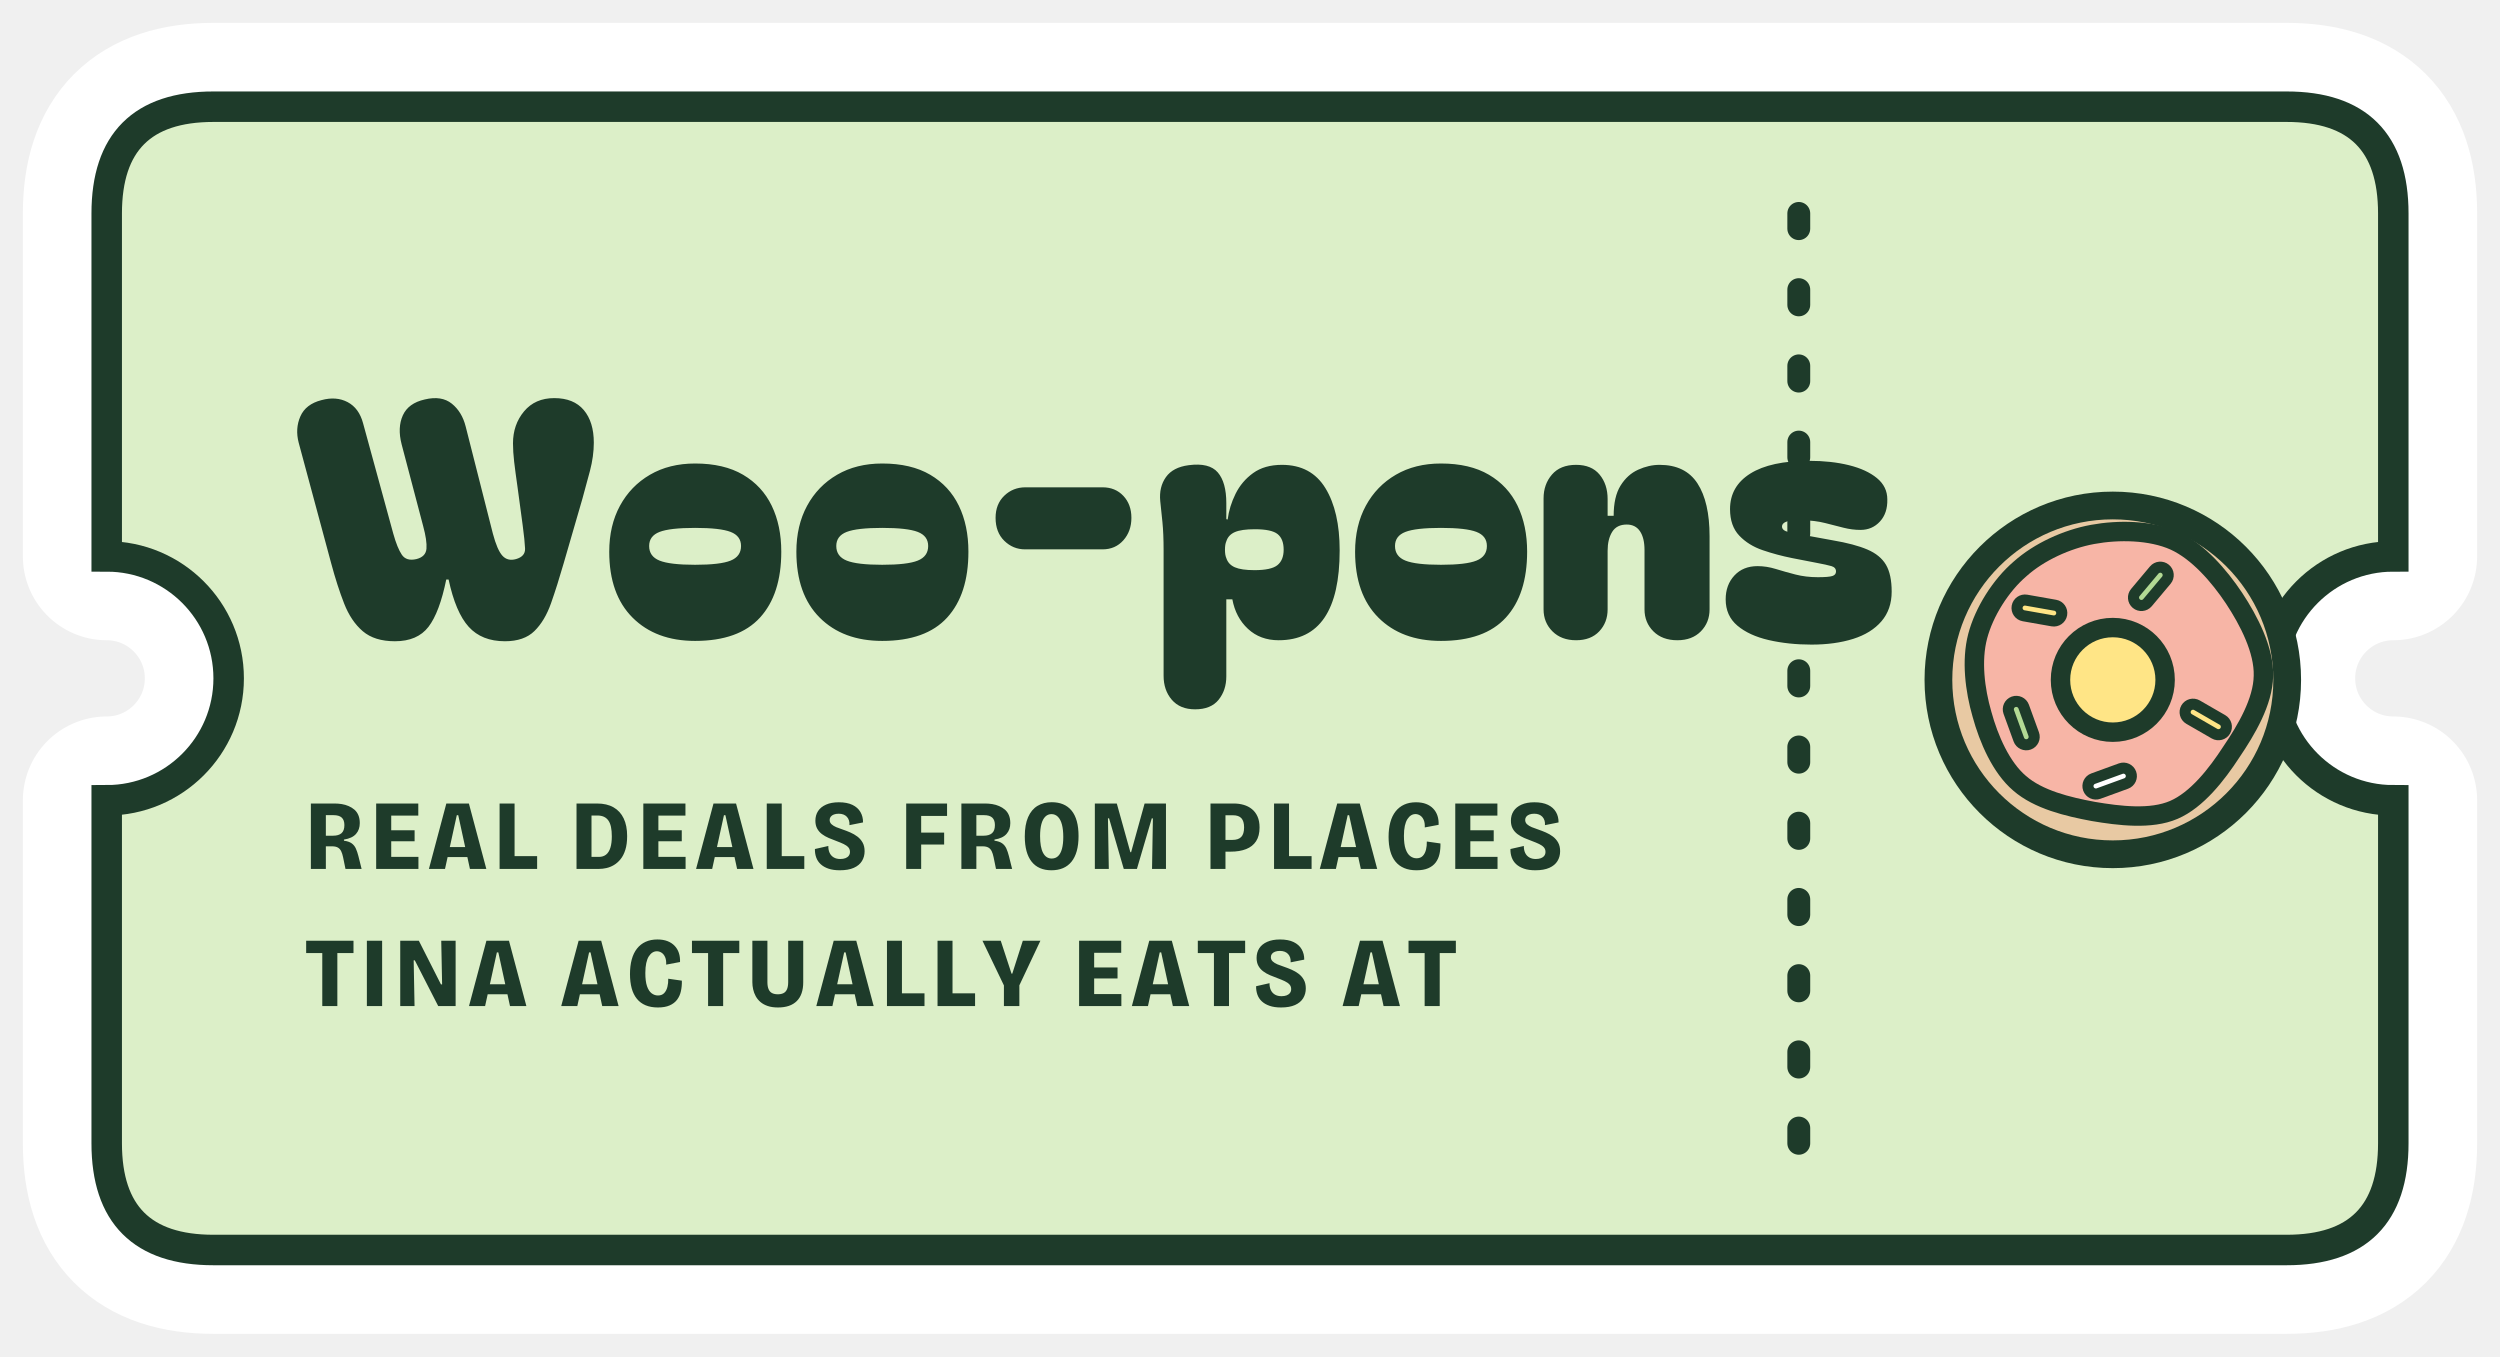
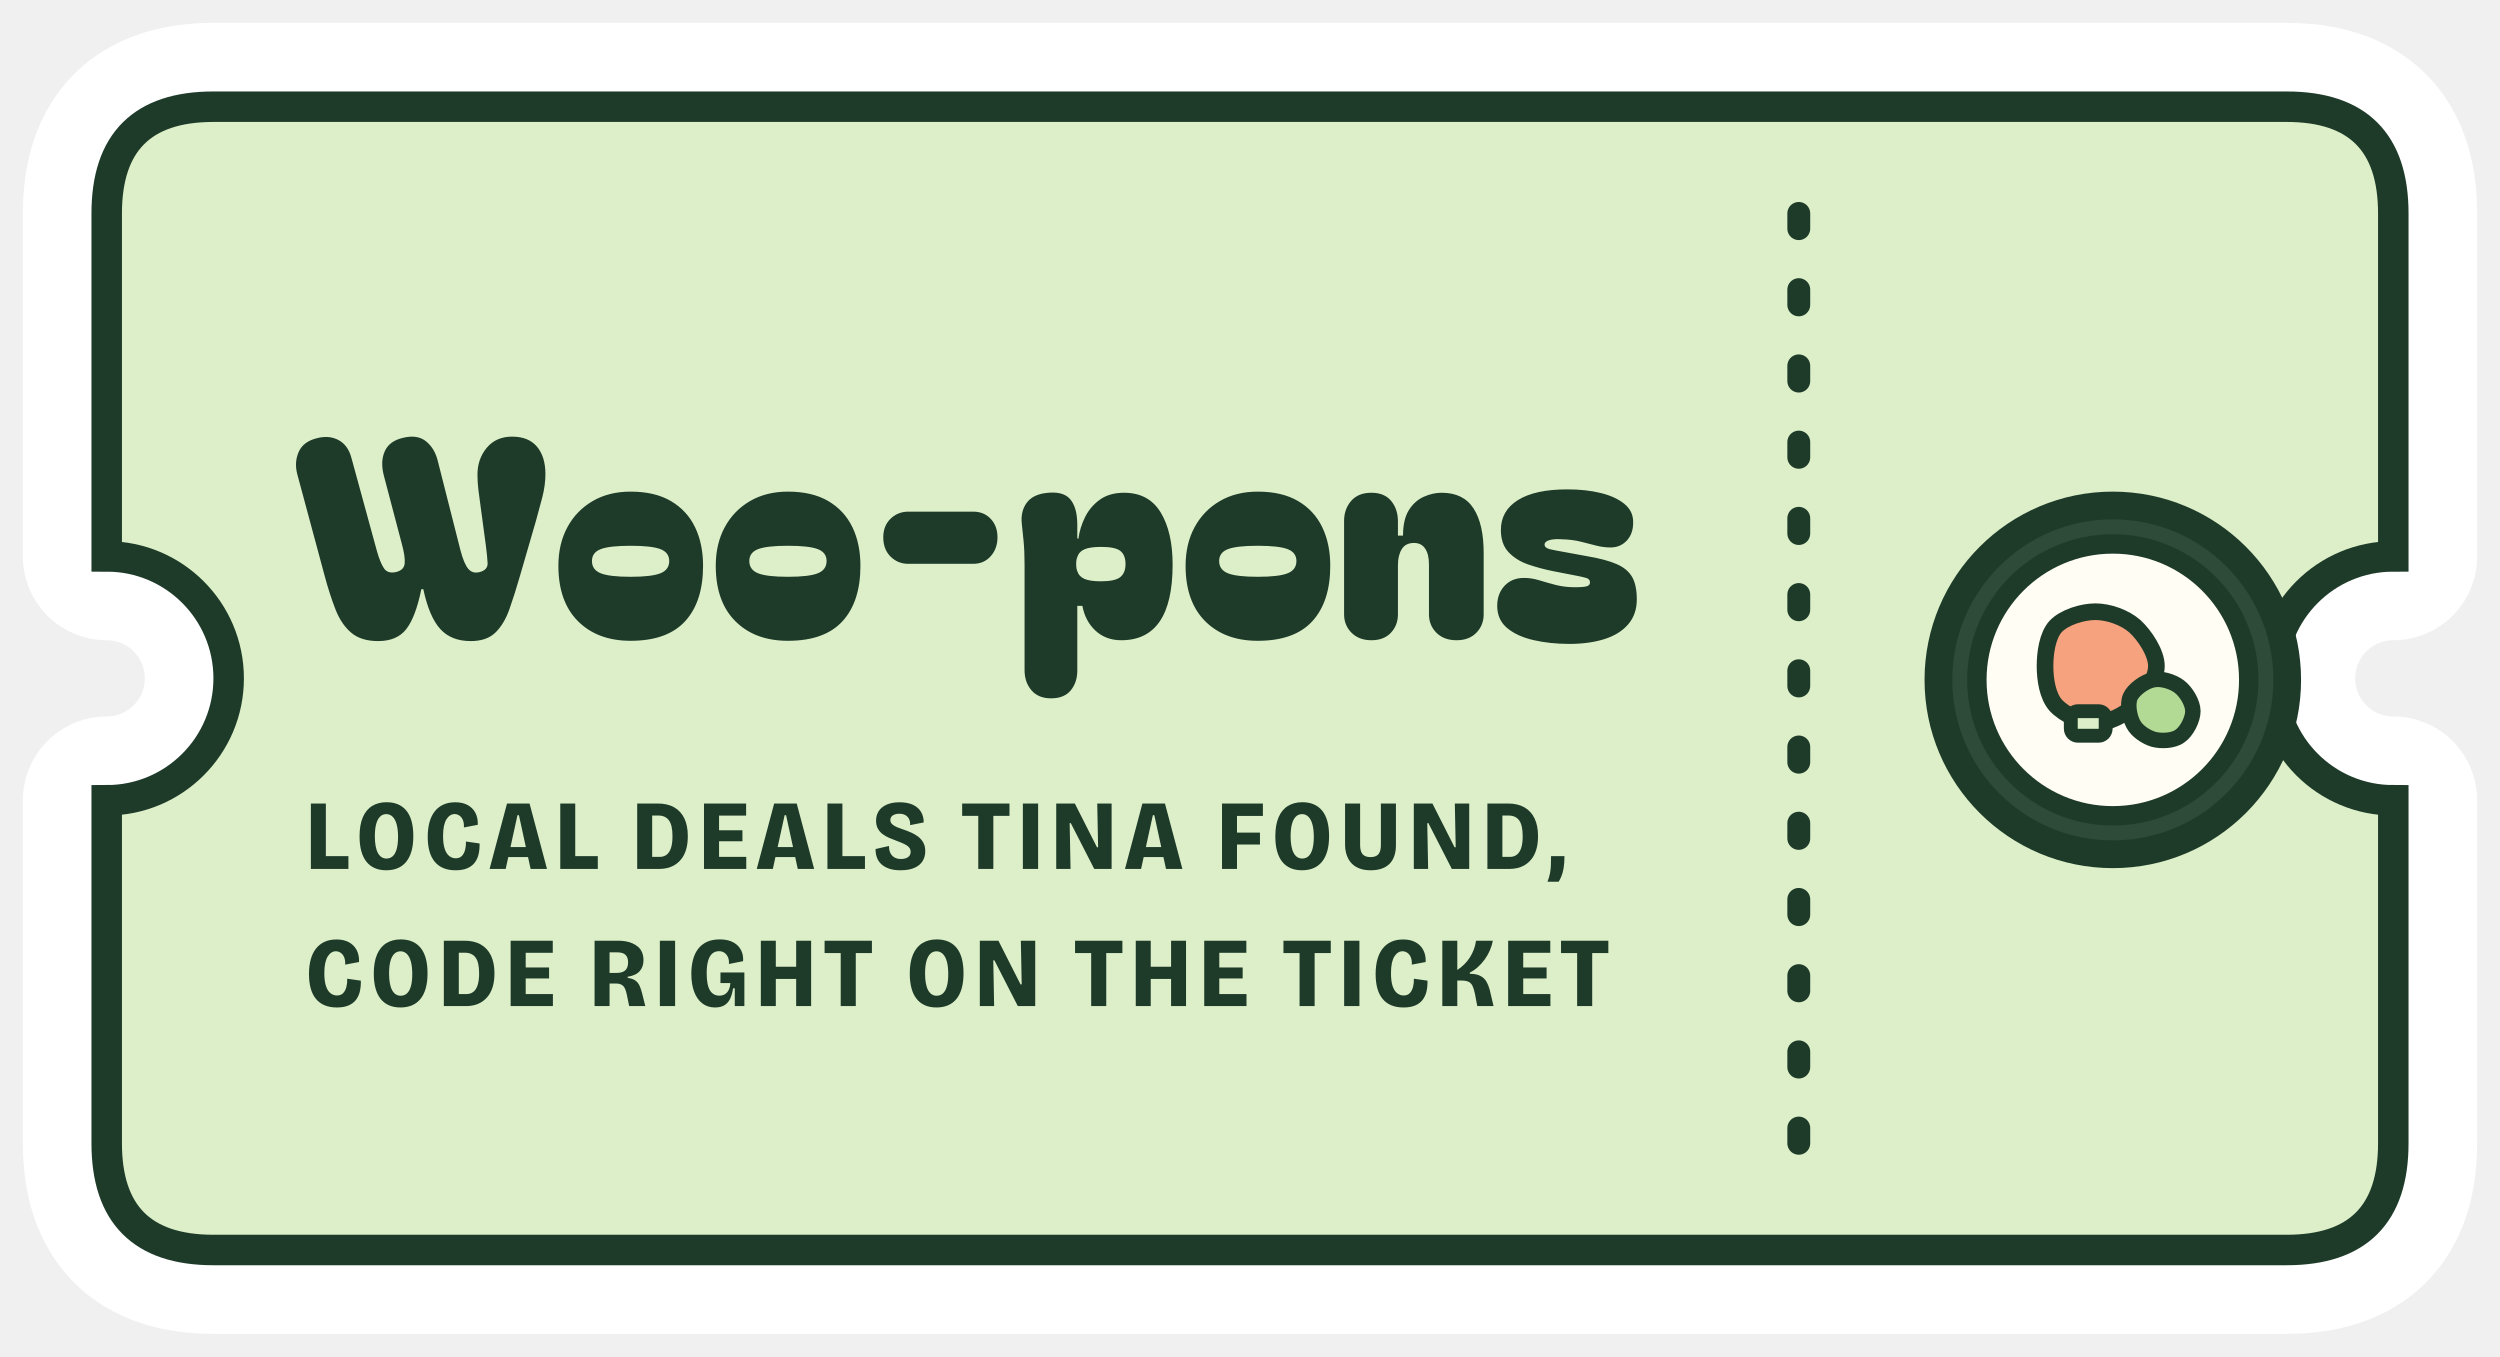
- <svg xmlns="http://www.w3.org/2000/svg" viewBox="-14.0 -14.0 328.0 178.0" role="img" aria-label="Woo-pons — real deals from places Tina actually eats at">
+ <svg xmlns="http://www.w3.org/2000/svg" viewBox="-14.0 -14.0 328.0 178.0" role="img" aria-label="Woo-pons: local deals Tina found, with the code on the ticket">
  <path d="M14 0 H286 Q300 0 300 14 V59.0 A16 16 0 0 0 300 91.0 V136 Q300 150 286 150 H14 Q0 150 0 136 V91.0 A16 16 0 0 0 0 59.0 V14 Q0 0 14 0Z" fill="#FFFFFF" stroke="#FFFFFF" stroke-width="22" stroke-linejoin="round" />
  <path d="M14 0 H286 Q300 0 300 14 V59.0 A16 16 0 0 0 300 91.0 V136 Q300 150 286 150 H14 Q0 150 0 136 V91.0 A16 16 0 0 0 0 59.0 V14 Q0 0 14 0Z" fill="#DCEFC8" stroke="#1E3B2A" stroke-width="4" />
  <path d="M222 14 V136" stroke="#1E3B2A" stroke-width="3" stroke-dasharray="2 8" stroke-linecap="round" />
-   <path fill="#1E3B2A" d="M37.816 70.132Q35.132 70.132 33.592 68.812Q32.052 67.492 31.15 65.182Q30.248 62.872 29.456 59.924L25.188 44.084Q24.704 42.236 25.408 40.63Q26.112 39.024 28.18 38.496Q30.116 37.968 31.612 38.76Q33.108 39.552 33.636 41.532L37.596 56.008Q38.124 57.9 38.718 58.78Q39.312 59.66 40.632 59.352Q41.864 59.044 41.952 57.988Q42.04 56.932 41.512 54.996L38.696 44.304Q38.124 42.104 38.85 40.498Q39.576 38.892 41.732 38.408Q43.932 37.88 45.274 38.958Q46.616 40.036 47.1 41.972L50.664 56.008Q51.236 58.164 51.918 58.912Q52.6 59.66 53.7 59.352Q54.932 59.0 54.888 57.966Q54.844 56.932 54.58 54.952Q54.184 51.872 53.898 49.892Q53.612 47.912 53.458 46.592Q53.304 45.272 53.304 44.172Q53.304 41.708 54.756 39.97Q56.208 38.232 58.716 38.232Q61.268 38.232 62.588 39.794Q63.908 41.356 63.908 44.084Q63.908 45.844 63.402 47.78Q62.896 49.716 62.412 51.432L59.948 59.924Q59.112 62.828 58.298 65.138Q57.484 67.448 56.12 68.79Q54.756 70.132 52.248 70.132Q49.212 70.132 47.496 68.24Q45.78 66.348 44.856 62.036H44.548Q43.668 66.348 42.216 68.24Q40.764 70.132 37.816 70.132ZM77.196 70.088Q72.048 70.088 68.99 67.03Q65.932 63.972 65.932 58.384Q65.932 54.952 67.34 52.356Q68.748 49.76 71.278 48.286Q73.808 46.812 77.196 46.812Q80.98 46.812 83.488 48.286Q85.996 49.76 87.25 52.356Q88.504 54.952 88.504 58.384Q88.504 63.972 85.71 67.03Q82.916 70.088 77.196 70.088ZM71.168 57.636Q71.168 59.0 72.532 59.55Q73.896 60.1 77.196 60.1Q80.496 60.1 81.86 59.55Q83.224 59.0 83.224 57.636Q83.224 56.316 81.86 55.788Q80.496 55.26 77.196 55.26Q73.896 55.26 72.532 55.788Q71.168 56.316 71.168 57.636ZM101.748 70.088Q96.6 70.088 93.542 67.03Q90.484 63.972 90.484 58.384Q90.484 54.952 91.892 52.356Q93.3 49.76 95.83 48.286Q98.36 46.812 101.748 46.812Q105.532 46.812 108.04 48.286Q110.548 49.76 111.802 52.356Q113.056 54.952 113.056 58.384Q113.056 63.972 110.262 67.03Q107.468 70.088 101.748 70.088ZM95.72 57.636Q95.72 59.0 97.084 59.55Q98.448 60.1 101.748 60.1Q105.048 60.1 106.412 59.55Q107.776 59.0 107.776 57.636Q107.776 56.316 106.412 55.788Q105.048 55.26 101.748 55.26Q98.448 55.26 97.084 55.788Q95.72 56.316 95.72 57.636ZM120.492 58.076Q118.908 58.076 117.764 56.954Q116.62 55.832 116.62 53.94Q116.62 52.136 117.764 51.036Q118.908 49.936 120.536 49.936H130.656Q132.328 49.936 133.384 51.058Q134.44 52.18 134.44 53.94Q134.44 55.7 133.384 56.888Q132.328 58.076 130.656 58.076ZM153.756 70.0Q151.336 70.0 149.73 68.504Q148.124 67.008 147.684 64.632H146.892V74.752Q146.892 76.556 145.88 77.81Q144.868 79.064 142.8 79.064Q140.82 79.064 139.742 77.81Q138.664 76.556 138.664 74.664V58.208Q138.664 56.008 138.51 54.49Q138.356 52.972 138.224 51.74Q138.048 49.892 138.972 48.594Q139.896 47.296 141.964 47.032Q144.648 46.68 145.77 47.978Q146.892 49.276 146.892 52.004V54.116L147.068 54.16Q147.288 52.444 148.102 50.794Q148.916 49.144 150.412 48.066Q151.908 46.988 154.196 46.988Q158.024 46.988 159.894 50.046Q161.764 53.104 161.764 58.208Q161.764 70.0 153.756 70.0ZM146.716 58.12Q146.716 58.824 146.892 59.22Q147.156 60.056 148.014 60.43Q148.872 60.804 150.588 60.804Q152.788 60.804 153.602 60.144Q154.416 59.484 154.416 58.12Q154.416 56.712 153.624 56.074Q152.832 55.436 150.632 55.436Q148.872 55.436 148.014 55.81Q147.156 56.184 146.892 57.02Q146.716 57.416 146.716 58.12ZM175.052 70.088Q169.904 70.088 166.846 67.03Q163.788 63.972 163.788 58.384Q163.788 54.952 165.196 52.356Q166.604 49.76 169.134 48.286Q171.664 46.812 175.052 46.812Q178.836 46.812 181.344 48.286Q183.852 49.76 185.106 52.356Q186.36 54.952 186.36 58.384Q186.36 63.972 183.566 67.03Q180.772 70.088 175.052 70.088ZM169.024 57.636Q169.024 59.0 170.388 59.55Q171.752 60.1 175.052 60.1Q178.352 60.1 179.716 59.55Q181.08 59.0 181.08 57.636Q181.08 56.316 179.716 55.788Q178.352 55.26 175.052 55.26Q171.752 55.26 170.388 55.788Q169.024 56.316 169.024 57.636ZM192.784 70.0Q190.848 70.0 189.682 68.834Q188.516 67.668 188.516 65.952V51.388Q188.516 49.54 189.616 48.264Q190.716 46.988 192.784 46.988Q194.808 46.988 195.864 48.264Q196.92 49.54 196.92 51.476V53.676H197.712Q197.712 51.168 198.614 49.716Q199.516 48.264 200.924 47.626Q202.332 46.988 203.74 46.988Q207.128 46.988 208.712 49.43Q210.296 51.872 210.296 56.36V65.952Q210.296 67.668 209.152 68.834Q208.008 70.0 206.072 70.0Q204.092 70.0 202.926 68.834Q201.76 67.668 201.76 65.952V58.164Q201.76 56.58 201.166 55.7Q200.572 54.82 199.428 54.82Q198.108 54.82 197.514 55.788Q196.92 56.756 196.92 58.252V65.952Q196.92 67.668 195.82 68.834Q194.72 70.0 192.784 70.0ZM223.672 70.572Q220.636 70.572 218.062 69.978Q215.488 69.384 213.948 68.086Q212.408 66.788 212.408 64.632Q212.408 62.74 213.552 61.508Q214.696 60.276 216.588 60.276Q217.776 60.276 218.986 60.65Q220.196 61.024 221.56 61.376Q222.924 61.728 224.508 61.728Q225.916 61.728 226.4 61.574Q226.884 61.42 226.884 60.98Q226.884 60.452 226.29 60.276Q225.696 60.1 224.288 59.836L221.12 59.22Q219.14 58.824 217.27 58.186Q215.4 57.548 214.19 56.272Q212.98 54.996 212.98 52.796Q212.98 49.804 215.642 48.132Q218.304 46.46 223.364 46.46Q226.268 46.46 228.578 47.032Q230.888 47.604 232.252 48.726Q233.616 49.848 233.616 51.52Q233.66 53.324 232.648 54.424Q231.636 55.524 230.096 55.524Q228.996 55.524 227.874 55.238Q226.752 54.952 225.454 54.622Q224.156 54.292 222.484 54.248Q221.296 54.16 220.548 54.38Q219.8 54.6 219.8 55.084Q219.8 55.612 220.68 55.81Q221.56 56.008 223.32 56.316L226.444 56.888Q229.304 57.372 230.998 58.098Q232.692 58.824 233.44 60.1Q234.188 61.376 234.188 63.62Q234.188 65.952 232.846 67.514Q231.504 69.076 229.128 69.824Q226.752 70.572 223.672 70.572Z" />
-   <path fill="#1E3B2A" d="M26.787 100.0V91.42H29.893Q30.372 91.42 30.84 91.496Q31.308 91.571 31.737 91.756Q32.166 91.942 32.497 92.225Q32.828 92.508 33.016 92.95Q33.204 93.391 33.204 93.989Q33.204 94.414 33.083 94.767Q32.963 95.121 32.713 95.406Q32.464 95.692 32.071 95.878Q31.679 96.064 31.127 96.151V96.3Q31.784 96.387 32.143 96.648Q32.502 96.91 32.69 97.333Q32.879 97.755 33.018 98.302L33.441 100.0H31.326L31.014 98.477Q30.918 98.001 30.764 97.684Q30.611 97.366 30.344 97.209Q30.077 97.051 29.642 97.04H28.752V100.0ZM28.752 95.645H29.703Q30.431 95.645 30.808 95.314Q31.184 94.984 31.184 94.25Q31.184 93.593 30.836 93.27Q30.488 92.948 29.757 92.948H28.752ZM35.353 100.0V91.42H37.329V100.0ZM36.726 100.0V98.425H40.898V100.0ZM36.726 96.375V94.93H40.396V96.375ZM36.726 93.005V91.42H40.88V93.005ZM42.275 100.0 44.56 91.42H47.518L49.804 100.0H47.655L46.123 92.956H45.931L44.386 100.0ZM43.863 98.448V97.139H48.41V98.448ZM51.547 100.0V91.42H53.512V100.0ZM51.927 100.0V98.326H56.471V100.0ZM62.595 100.0V98.425H64.569Q65.135 98.425 65.511 98.131Q65.887 97.836 66.079 97.234Q66.27 96.633 66.27 95.726Q66.27 95.012 66.161 94.495Q66.051 93.978 65.815 93.647Q65.579 93.315 65.223 93.155Q64.866 92.995 64.38 92.995H62.595V91.42H64.339Q65.617 91.42 66.496 91.922Q67.375 92.424 67.828 93.377Q68.281 94.331 68.281 95.684Q68.281 96.751 68.044 97.499Q67.808 98.248 67.41 98.734Q67.012 99.221 66.538 99.498Q66.065 99.776 65.565 99.888Q65.066 100.0 64.632 100.0ZM61.64 100.0V91.42H63.605V100.0ZM70.404 100.0V91.42H72.38V100.0ZM71.777 100.0V98.425H75.949V100.0ZM71.777 96.375V94.93H75.447V96.375ZM71.777 93.005V91.42H75.931V93.005ZM77.326 100.0 79.611 91.42H82.569L84.855 100.0H82.707L81.174 92.956H80.982L79.438 100.0ZM78.914 98.448V97.139H83.461V98.448ZM86.598 100.0V91.42H88.563V100.0ZM86.978 100.0V98.326H91.523V100.0ZM96.183 100.181Q95.311 100.181 94.687 99.965Q94.063 99.749 93.664 99.375Q93.265 99.002 93.084 98.491Q92.903 97.98 92.917 97.391L94.676 96.992Q94.668 97.515 94.848 97.898Q95.029 98.281 95.384 98.491Q95.739 98.701 96.245 98.701Q96.637 98.701 96.919 98.593Q97.202 98.485 97.359 98.275Q97.516 98.065 97.516 97.771Q97.516 97.409 97.299 97.168Q97.082 96.926 96.685 96.736Q96.288 96.546 95.741 96.343Q95.233 96.158 94.737 95.946Q94.241 95.734 93.846 95.439Q93.451 95.144 93.215 94.715Q92.978 94.287 92.978 93.679Q92.978 92.96 93.326 92.419Q93.674 91.879 94.37 91.569Q95.065 91.259 96.053 91.259Q97.134 91.259 97.837 91.598Q98.54 91.936 98.89 92.538Q99.239 93.139 99.23 93.903L97.449 94.258Q97.471 93.91 97.383 93.637Q97.296 93.365 97.111 93.166Q96.927 92.968 96.659 92.864Q96.391 92.76 96.04 92.76Q95.672 92.76 95.407 92.861Q95.141 92.962 94.996 93.146Q94.851 93.33 94.851 93.572Q94.851 93.912 95.093 94.138Q95.335 94.363 95.72 94.525Q96.106 94.686 96.546 94.827Q97.04 94.994 97.551 95.215Q98.061 95.435 98.485 95.754Q98.91 96.074 99.173 96.542Q99.436 97.01 99.436 97.685Q99.436 98.403 99.088 98.97Q98.741 99.537 98.02 99.859Q97.299 100.181 96.183 100.181ZM104.893 100.0V91.42H106.857V100.0ZM105.815 96.804V95.236H109.871V96.804ZM105.815 93.051V91.42H110.254V93.051ZM112.134 100.0V91.42H115.24Q115.72 91.42 116.187 91.496Q116.655 91.571 117.084 91.756Q117.513 91.942 117.844 92.225Q118.175 92.508 118.364 92.95Q118.552 93.391 118.552 93.989Q118.552 94.414 118.431 94.767Q118.31 95.121 118.06 95.406Q117.811 95.692 117.419 95.878Q117.027 96.064 116.475 96.151V96.3Q117.131 96.387 117.49 96.648Q117.849 96.91 118.038 97.333Q118.226 97.755 118.365 98.302L118.789 100.0H116.673L116.362 98.477Q116.265 98.001 116.112 97.684Q115.958 97.366 115.691 97.209Q115.424 97.051 114.989 97.04H114.099V100.0ZM114.099 95.645H115.05Q115.778 95.645 116.155 95.314Q116.532 94.984 116.532 94.25Q116.532 93.593 116.184 93.27Q115.836 92.948 115.105 92.948H114.099ZM123.95 100.181Q123.099 100.181 122.445 99.896Q121.79 99.611 121.347 99.048Q120.903 98.486 120.677 97.657Q120.452 96.828 120.452 95.737Q120.452 94.201 120.888 93.207Q121.324 92.212 122.121 91.731Q122.919 91.25 123.992 91.25Q124.827 91.25 125.479 91.522Q126.131 91.795 126.588 92.347Q127.045 92.9 127.275 93.737Q127.506 94.575 127.506 95.692Q127.506 96.819 127.269 97.66Q127.032 98.501 126.575 99.063Q126.118 99.625 125.458 99.903Q124.798 100.181 123.95 100.181ZM123.979 98.641Q124.485 98.641 124.822 98.318Q125.16 97.996 125.331 97.363Q125.502 96.729 125.502 95.81Q125.502 94.844 125.325 94.18Q125.149 93.515 124.798 93.163Q124.447 92.811 123.952 92.811Q123.48 92.811 123.142 93.144Q122.804 93.476 122.631 94.117Q122.458 94.757 122.458 95.713Q122.458 96.42 122.556 96.973Q122.654 97.526 122.853 97.9Q123.051 98.273 123.338 98.457Q123.625 98.641 123.979 98.641ZM129.644 100.0V91.42H132.524L134.302 97.806H134.403L136.171 91.42H138.975V100.0H137.147L137.26 93.37H137.113L135.164 100.0H133.438L131.51 93.369H131.363L131.475 100.0ZM146.254 97.738V96.196H147.698Q148.474 96.196 148.85 95.807Q149.225 95.417 149.225 94.556Q149.225 93.744 148.874 93.353Q148.522 92.962 147.757 92.962H146.254V91.42H147.89Q148.554 91.42 149.162 91.595Q149.771 91.769 150.242 92.147Q150.713 92.524 150.983 93.12Q151.254 93.716 151.254 94.574Q151.254 95.666 150.797 96.368Q150.34 97.07 149.485 97.404Q148.63 97.738 147.454 97.738ZM144.817 100.0V91.42H146.782V100.0ZM153.155 100.0V91.42H155.12V100.0ZM153.535 100.0V98.326H158.08V100.0ZM159.159 100.0 161.444 91.42H164.401L166.687 100.0H164.539L163.006 92.956H162.814L161.27 100.0ZM160.746 98.448V97.139H165.294V98.448ZM171.843 100.181Q170.923 100.181 170.234 99.894Q169.545 99.607 169.085 99.042Q168.625 98.478 168.404 97.661Q168.182 96.844 168.182 95.804Q168.182 94.722 168.411 93.882Q168.641 93.042 169.101 92.456Q169.561 91.87 170.232 91.565Q170.904 91.259 171.78 91.259Q172.535 91.259 173.094 91.474Q173.652 91.688 174.035 92.088Q174.418 92.488 174.596 93.03Q174.774 93.572 174.747 94.217L172.93 94.56Q172.961 93.96 172.788 93.571Q172.616 93.181 172.324 92.994Q172.031 92.806 171.708 92.806Q171.407 92.806 171.141 92.967Q170.875 93.128 170.655 93.467Q170.435 93.806 170.315 94.349Q170.195 94.892 170.195 95.661Q170.195 96.74 170.413 97.379Q170.63 98.019 171.011 98.313Q171.392 98.607 171.854 98.607Q172.375 98.607 172.671 98.292Q172.966 97.978 173.092 97.474Q173.217 96.971 173.199 96.408L174.986 96.662Q175.004 97.401 174.864 98.041Q174.723 98.681 174.361 99.161Q173.999 99.641 173.385 99.911Q172.77 100.181 171.843 100.181ZM176.931 100.0V91.42H178.908V100.0ZM178.305 100.0V98.425H182.476V100.0ZM178.305 96.375V94.93H181.975V96.375ZM178.305 93.005V91.42H182.458V93.005ZM187.435 100.181Q186.563 100.181 185.939 99.965Q185.315 99.749 184.916 99.375Q184.517 99.002 184.336 98.491Q184.155 97.98 184.169 97.391L185.928 96.992Q185.92 97.515 186.1 97.898Q186.281 98.281 186.636 98.491Q186.991 98.701 187.497 98.701Q187.889 98.701 188.172 98.593Q188.454 98.485 188.611 98.275Q188.768 98.065 188.768 97.771Q188.768 97.409 188.551 97.168Q188.334 96.926 187.937 96.736Q187.54 96.546 186.993 96.343Q186.485 96.158 185.989 95.946Q185.493 95.734 185.099 95.439Q184.704 95.144 184.467 94.715Q184.231 94.287 184.231 93.679Q184.231 92.96 184.579 92.419Q184.927 91.879 185.622 91.569Q186.317 91.259 187.305 91.259Q188.386 91.259 189.089 91.598Q189.792 91.936 190.142 92.538Q190.491 93.139 190.483 93.903L188.701 94.258Q188.723 93.91 188.635 93.637Q188.548 93.365 188.363 93.166Q188.179 92.968 187.911 92.864Q187.643 92.76 187.292 92.76Q186.924 92.76 186.659 92.861Q186.393 92.962 186.248 93.146Q186.104 93.33 186.104 93.572Q186.104 93.912 186.345 94.138Q186.587 94.363 186.973 94.525Q187.358 94.686 187.798 94.827Q188.293 94.994 188.803 95.215Q189.313 95.435 189.737 95.754Q190.162 96.074 190.425 96.542Q190.688 97.01 190.688 97.685Q190.688 98.403 190.341 98.97Q189.994 99.537 189.273 99.859Q188.552 100.181 187.435 100.181ZM28.283 118.0V109.42H30.26V118.0ZM26.168 111.044V109.42H32.378V111.044ZM34.134 118.0V109.42H36.135V118.0ZM38.511 118.0V109.42H40.95L43.856 115.157H44.005L43.891 109.42H45.778V118.0H43.496L40.423 111.997H40.274L40.388 118.0ZM47.533 118.0 49.818 109.42H52.776L55.062 118.0H52.913L51.381 110.956H51.189L49.644 118.0ZM49.121 116.448V115.139H53.668V116.448ZM59.631 118.0 61.916 109.42H64.874L67.16 118.0H65.011L63.479 110.956H63.287L61.742 118.0ZM61.219 116.448V115.139H65.766V116.448ZM72.315 118.181Q71.396 118.181 70.706 117.894Q70.017 117.607 69.558 117.042Q69.098 116.478 68.876 115.661Q68.654 114.844 68.654 113.804Q68.654 112.722 68.884 111.882Q69.113 111.042 69.573 110.456Q70.033 109.87 70.705 109.565Q71.376 109.259 72.253 109.259Q73.008 109.259 73.566 109.474Q74.124 109.688 74.507 110.088Q74.891 110.488 75.069 111.03Q75.247 111.572 75.219 112.217L73.402 112.56Q73.434 111.96 73.261 111.571Q73.088 111.181 72.796 110.994Q72.504 110.806 72.18 110.806Q71.879 110.806 71.614 110.967Q71.348 111.128 71.128 111.467Q70.908 111.806 70.788 112.349Q70.668 112.892 70.668 113.661Q70.668 114.74 70.885 115.379Q71.103 116.019 71.483 116.313Q71.864 116.607 72.326 116.607Q72.848 116.607 73.143 116.292Q73.439 115.978 73.564 115.474Q73.69 114.971 73.672 114.408L75.459 114.662Q75.477 115.401 75.336 116.041Q75.196 116.681 74.834 117.161Q74.472 117.641 73.857 117.911Q73.242 118.181 72.315 118.181ZM78.901 118.0V109.42H80.877V118.0ZM76.785 111.044V109.42H82.995V111.044ZM88.076 118.181Q87.295 118.181 86.725 117.987Q86.154 117.793 85.769 117.461Q85.383 117.129 85.151 116.703Q84.919 116.277 84.814 115.804Q84.709 115.331 84.709 114.871V109.42H86.684V114.85Q86.684 115.421 86.835 115.776Q86.985 116.132 87.289 116.291Q87.594 116.45 88.056 116.45Q88.506 116.45 88.809 116.291Q89.113 116.133 89.261 115.777Q89.41 115.421 89.41 114.85V109.42H91.384V114.871Q91.384 116.496 90.539 117.338Q89.695 118.181 88.076 118.181ZM93.098 118.0 95.383 109.42H98.34L100.627 118.0H98.478L96.946 110.956H96.754L95.209 118.0ZM94.686 116.448V115.139H99.233V116.448ZM102.37 118.0V109.42H104.334V118.0ZM102.75 118.0V116.326H107.294V118.0ZM109.005 118.0V109.42H110.97V118.0ZM109.385 118.0V116.326H113.929V118.0ZM117.714 118.0V115.288L114.898 109.42H117.297L118.714 113.747H118.81L120.195 109.42H122.502L119.74 115.276V118.0ZM127.578 118.0V109.42H129.554V118.0ZM128.951 118.0V116.425H133.123V118.0ZM128.951 114.375V112.93H132.621V114.375ZM128.951 111.005V109.42H133.105V111.005ZM134.5 118.0 136.785 109.42H139.742L142.029 118.0H139.88L138.348 110.956H138.156L136.611 118.0ZM136.088 116.448V115.139H140.635V116.448ZM145.268 118.0V109.42H147.245V118.0ZM143.153 111.044V109.42H149.363V111.044ZM154.068 118.181Q153.196 118.181 152.572 117.965Q151.948 117.749 151.549 117.375Q151.15 117.002 150.969 116.491Q150.788 115.98 150.802 115.391L152.561 114.992Q152.553 115.515 152.733 115.898Q152.914 116.281 153.269 116.491Q153.624 116.701 154.13 116.701Q154.522 116.701 154.805 116.593Q155.087 116.485 155.244 116.275Q155.401 116.065 155.401 115.771Q155.401 115.409 155.184 115.168Q154.967 114.926 154.57 114.736Q154.173 114.546 153.626 114.343Q153.118 114.158 152.622 113.946Q152.126 113.734 151.732 113.439Q151.337 113.144 151.1 112.715Q150.864 112.287 150.864 111.679Q150.864 110.96 151.212 110.419Q151.56 109.879 152.255 109.569Q152.95 109.259 153.938 109.259Q155.019 109.259 155.722 109.598Q156.425 109.936 156.775 110.538Q157.124 111.139 157.116 111.903L155.334 112.258Q155.356 111.91 155.268 111.637Q155.181 111.365 154.996 111.166Q154.812 110.968 154.544 110.864Q154.276 110.76 153.925 110.76Q153.557 110.76 153.292 110.861Q153.026 110.962 152.881 111.146Q152.737 111.33 152.737 111.572Q152.737 111.912 152.978 112.138Q153.22 112.363 153.606 112.525Q153.991 112.686 154.431 112.827Q154.926 112.994 155.436 113.215Q155.946 113.435 156.37 113.754Q156.795 114.074 157.058 114.542Q157.321 115.01 157.321 115.685Q157.321 116.403 156.974 116.97Q156.627 117.537 155.906 117.859Q155.185 118.181 154.068 118.181ZM162.146 118.0 164.431 109.42H167.389L169.675 118.0H167.526L165.994 110.956H165.802L164.257 118.0ZM163.734 116.448V115.139H168.281V116.448ZM172.914 118.0V109.42H174.891V118.0ZM170.799 111.044V109.42H177.009V111.044Z" />
+   <path fill="#1E3B2A" d="M35.618 70.111Q33.361 70.111 32.066 69.001Q30.771 67.891 30.012 65.948Q29.254 64.006 28.588 61.527L24.999 48.207Q24.592 46.653 25.184 45.303Q25.776 43.952 27.515 43.508Q29.143 43.064 30.401 43.73Q31.659 44.396 32.103 46.061L35.433 58.234Q35.877 59.825 36.376 60.565Q36.876 61.305 37.986 61.046Q39.022 60.787 39.096 59.899Q39.17 59.011 38.726 57.383L36.358 48.392Q35.877 46.542 36.487 45.192Q37.098 43.841 38.911 43.434Q40.761 42.99 41.889 43.897Q43.018 44.803 43.425 46.431L46.422 58.234Q46.903 60.047 47.477 60.676Q48.05 61.305 48.975 61.046Q50.011 60.75 49.974 59.88Q49.937 59.011 49.715 57.346Q49.382 54.756 49.141 53.091Q48.901 51.426 48.771 50.316Q48.642 49.206 48.642 48.281Q48.642 46.209 49.863 44.748Q51.084 43.286 53.193 43.286Q55.339 43.286 56.449 44.599Q57.559 45.913 57.559 48.207Q57.559 49.687 57.133 51.315Q56.708 52.943 56.301 54.386L54.229 61.527Q53.526 63.969 52.841 65.912Q52.157 67.854 51.01 68.983Q49.863 70.111 47.754 70.111Q45.201 70.111 43.758 68.52Q42.315 66.929 41.538 63.303H41.279Q40.539 66.929 39.318 68.52Q38.097 70.111 35.618 70.111ZM68.733 70.074Q64.404 70.074 61.832 67.502Q59.261 64.931 59.261 60.232Q59.261 57.346 60.445 55.163Q61.629 52.98 63.757 51.741Q65.884 50.501 68.733 50.501Q71.915 50.501 74.024 51.741Q76.133 52.98 77.188 55.163Q78.242 57.346 78.242 60.232Q78.242 64.931 75.892 67.502Q73.543 70.074 68.733 70.074ZM63.664 59.603Q63.664 60.75 64.811 61.212Q65.958 61.675 68.733 61.675Q71.508 61.675 72.655 61.212Q73.802 60.75 73.802 59.603Q73.802 58.493 72.655 58.049Q71.508 57.605 68.733 57.605Q65.958 57.605 64.811 58.049Q63.664 58.493 63.664 59.603ZM89.379 70.074Q85.05 70.074 82.478 67.502Q79.907 64.931 79.907 60.232Q79.907 57.346 81.091 55.163Q82.275 52.98 84.403 51.741Q86.53 50.501 89.379 50.501Q92.561 50.501 94.67 51.741Q96.779 52.98 97.834 55.163Q98.888 57.346 98.888 60.232Q98.888 64.931 96.538 67.502Q94.189 70.074 89.379 70.074ZM84.31 59.603Q84.31 60.75 85.457 61.212Q86.604 61.675 89.379 61.675Q92.154 61.675 93.301 61.212Q94.448 60.75 94.448 59.603Q94.448 58.493 93.301 58.049Q92.154 57.605 89.379 57.605Q86.604 57.605 85.457 58.049Q84.31 58.493 84.31 59.603ZM105.141 59.973Q103.809 59.973 102.847 59.029Q101.885 58.086 101.885 56.495Q101.885 54.978 102.847 54.053Q103.809 53.128 105.178 53.128H113.688Q115.094 53.128 115.982 54.072Q116.87 55.015 116.87 56.495Q116.87 57.975 115.982 58.974Q115.094 59.973 113.688 59.973ZM133.113 70.0Q131.078 70.0 129.727 68.742Q128.377 67.484 128.007 65.486H127.341V73.996Q127.341 75.513 126.49 76.567Q125.639 77.622 123.9 77.622Q122.235 77.622 121.328 76.567Q120.422 75.513 120.422 73.922V60.084Q120.422 58.234 120.292 56.957Q120.163 55.681 120.052 54.645Q119.904 53.091 120.681 51.999Q121.458 50.908 123.197 50.686Q125.454 50.39 126.397 51.481Q127.341 52.573 127.341 54.867V56.643L127.489 56.68Q127.674 55.237 128.358 53.85Q129.043 52.462 130.301 51.556Q131.559 50.649 133.483 50.649Q136.702 50.649 138.274 53.221Q139.847 55.792 139.847 60.084Q139.847 70.0 133.113 70.0ZM127.193 60.01Q127.193 60.602 127.341 60.935Q127.563 61.638 128.284 61.953Q129.006 62.267 130.449 62.267Q132.299 62.267 132.983 61.712Q133.668 61.157 133.668 60.01Q133.668 58.826 133.002 58.29Q132.336 57.753 130.486 57.753Q129.006 57.753 128.284 58.068Q127.563 58.382 127.341 59.085Q127.193 59.418 127.193 60.01ZM151.021 70.074Q146.692 70.074 144.12 67.502Q141.549 64.931 141.549 60.232Q141.549 57.346 142.733 55.163Q143.917 52.98 146.044 51.741Q148.172 50.501 151.021 50.501Q154.203 50.501 156.312 51.741Q158.421 52.98 159.475 55.163Q160.53 57.346 160.53 60.232Q160.53 64.931 158.18 67.502Q155.831 70.074 151.021 70.074ZM145.952 59.603Q145.952 60.75 147.099 61.212Q148.246 61.675 151.021 61.675Q153.796 61.675 154.943 61.212Q156.09 60.75 156.09 59.603Q156.09 58.493 154.943 58.049Q153.796 57.605 151.021 57.605Q148.246 57.605 147.099 58.049Q145.952 58.493 145.952 59.603ZM165.932 70.0Q164.304 70.0 163.323 69.019Q162.343 68.039 162.343 66.596V54.349Q162.343 52.795 163.268 51.722Q164.193 50.649 165.932 50.649Q167.634 50.649 168.522 51.722Q169.41 52.795 169.41 54.423V56.273H170.076Q170.076 54.164 170.834 52.943Q171.593 51.722 172.777 51.186Q173.961 50.649 175.145 50.649Q177.994 50.649 179.326 52.703Q180.658 54.756 180.658 58.53V66.596Q180.658 68.039 179.696 69.019Q178.734 70.0 177.106 70.0Q175.441 70.0 174.46 69.019Q173.48 68.039 173.48 66.596V60.047Q173.48 58.715 172.98 57.975Q172.481 57.235 171.519 57.235Q170.409 57.235 169.909 58.049Q169.41 58.863 169.41 60.121V66.596Q169.41 68.039 168.485 69.019Q167.56 70.0 165.932 70.0ZM191.906 70.481Q189.353 70.481 187.188 69.981Q185.024 69.482 183.729 68.391Q182.434 67.299 182.434 65.486Q182.434 63.895 183.396 62.859Q184.358 61.823 185.949 61.823Q186.948 61.823 187.965 62.138Q188.983 62.452 190.13 62.748Q191.277 63.044 192.609 63.044Q193.793 63.044 194.2 62.914Q194.607 62.785 194.607 62.415Q194.607 61.971 194.107 61.823Q193.608 61.675 192.424 61.453L189.76 60.935Q188.095 60.602 186.522 60.066Q184.95 59.529 183.932 58.456Q182.915 57.383 182.915 55.533Q182.915 53.017 185.153 51.611Q187.392 50.205 191.647 50.205Q194.089 50.205 196.031 50.686Q197.974 51.167 199.121 52.111Q200.268 53.054 200.268 54.46Q200.305 55.977 199.454 56.902Q198.603 57.827 197.308 57.827Q196.383 57.827 195.439 57.587Q194.496 57.346 193.404 57.069Q192.313 56.791 190.907 56.754Q189.908 56.68 189.279 56.865Q188.65 57.05 188.65 57.457Q188.65 57.901 189.39 58.067Q190.13 58.234 191.61 58.493L194.237 58.974Q196.642 59.381 198.066 59.992Q199.491 60.602 200.12 61.675Q200.749 62.748 200.749 64.635Q200.749 66.596 199.62 67.91Q198.492 69.223 196.494 69.852Q194.496 70.481 191.906 70.481Z" />
+   <path fill="#1E3B2A" d="M26.787 100.0V91.42H28.752V100.0ZM27.167 100.0V98.326H31.711V100.0ZM36.671 100.181Q35.821 100.181 35.166 99.896Q34.512 99.611 34.068 99.048Q33.625 98.486 33.399 97.657Q33.174 96.828 33.174 95.737Q33.174 94.201 33.61 93.207Q34.045 92.212 34.843 91.731Q35.641 91.25 36.714 91.25Q37.548 91.25 38.201 91.522Q38.853 91.795 39.31 92.347Q39.766 92.9 39.997 93.737Q40.227 94.575 40.227 95.692Q40.227 96.819 39.991 97.66Q39.754 98.501 39.297 99.063Q38.84 99.625 38.18 99.903Q37.52 100.181 36.671 100.181ZM36.701 98.641Q37.207 98.641 37.544 98.318Q37.881 97.996 38.053 97.363Q38.224 96.729 38.224 95.81Q38.224 94.844 38.047 94.18Q37.871 93.515 37.52 93.163Q37.169 92.811 36.674 92.811Q36.202 92.811 35.864 93.144Q35.526 93.476 35.353 94.117Q35.18 94.757 35.18 95.713Q35.18 96.42 35.278 96.973Q35.376 97.526 35.574 97.9Q35.773 98.273 36.06 98.457Q36.347 98.641 36.701 98.641ZM45.778 100.181Q44.859 100.181 44.169 99.894Q43.48 99.607 43.021 99.042Q42.561 98.478 42.339 97.661Q42.117 96.844 42.117 95.804Q42.117 94.722 42.347 93.882Q42.576 93.042 43.036 92.456Q43.496 91.87 44.168 91.565Q44.839 91.259 45.716 91.259Q46.471 91.259 47.029 91.474Q47.587 91.688 47.97 92.088Q48.353 92.488 48.532 93.03Q48.71 93.572 48.682 94.217L46.865 94.56Q46.897 93.96 46.724 93.571Q46.551 93.181 46.259 92.994Q45.967 92.806 45.643 92.806Q45.342 92.806 45.076 92.967Q44.811 93.128 44.591 93.467Q44.371 93.806 44.251 94.349Q44.131 94.892 44.131 95.661Q44.131 96.74 44.348 97.379Q44.566 98.019 44.946 98.313Q45.327 98.607 45.789 98.607Q46.311 98.607 46.606 98.292Q46.902 97.978 47.027 97.474Q47.153 96.971 47.135 96.408L48.922 96.662Q48.94 97.401 48.799 98.041Q48.658 98.681 48.297 99.161Q47.935 99.641 47.32 99.911Q46.705 100.181 45.778 100.181ZM50.235 100.0 52.52 91.42H55.478L57.764 100.0H55.615L54.083 92.956H53.891L52.347 100.0ZM51.823 98.448V97.139H56.37V98.448ZM59.507 100.0V91.42H61.472V100.0ZM59.887 100.0V98.326H64.432V100.0ZM70.555 100.0V98.425H72.529Q73.095 98.425 73.471 98.131Q73.847 97.836 74.039 97.234Q74.23 96.633 74.23 95.726Q74.23 95.012 74.121 94.495Q74.011 93.978 73.775 93.647Q73.539 93.315 73.183 93.155Q72.826 92.995 72.34 92.995H70.555V91.42H72.299Q73.577 91.42 74.456 91.922Q75.335 92.424 75.788 93.377Q76.241 94.331 76.241 95.684Q76.241 96.751 76.004 97.499Q75.768 98.248 75.37 98.734Q74.972 99.221 74.498 99.498Q74.025 99.776 73.526 99.888Q73.026 100.0 72.592 100.0ZM69.6 100.0V91.42H71.565V100.0ZM78.364 100.0V91.42H80.341V100.0ZM79.737 100.0V98.425H83.909V100.0ZM79.737 96.375V94.93H83.407V96.375ZM79.737 93.005V91.42H83.891V93.005ZM85.287 100.0 87.571 91.42H90.529L92.815 100.0H90.667L89.134 92.956H88.942L87.398 100.0ZM86.874 98.448V97.139H91.422V98.448ZM94.558 100.0V91.42H96.523V100.0ZM94.939 100.0V98.326H99.483V100.0ZM104.143 100.181Q103.271 100.181 102.647 99.965Q102.023 99.749 101.624 99.375Q101.225 99.002 101.044 98.491Q100.863 97.98 100.877 97.391L102.636 96.992Q102.628 97.515 102.808 97.898Q102.989 98.281 103.344 98.491Q103.699 98.701 104.205 98.701Q104.597 98.701 104.88 98.593Q105.162 98.485 105.319 98.275Q105.476 98.065 105.476 97.771Q105.476 97.409 105.259 97.168Q105.042 96.926 104.645 96.736Q104.248 96.546 103.701 96.343Q103.193 96.158 102.697 95.946Q102.201 95.734 101.806 95.439Q101.412 95.144 101.175 94.715Q100.939 94.287 100.939 93.679Q100.939 92.96 101.287 92.419Q101.635 91.879 102.33 91.569Q103.025 91.259 104.013 91.259Q105.094 91.259 105.797 91.598Q106.5 91.936 106.85 92.538Q107.199 93.139 107.191 93.903L105.409 94.258Q105.431 93.91 105.343 93.637Q105.256 93.365 105.071 93.166Q104.887 92.968 104.619 92.864Q104.351 92.76 104 92.76Q103.632 92.76 103.367 92.861Q103.101 92.962 102.956 93.146Q102.812 93.33 102.812 93.572Q102.812 93.912 103.053 94.138Q103.295 94.363 103.681 94.525Q104.066 94.686 104.506 94.827Q105.001 94.994 105.511 95.215Q106.021 95.435 106.445 95.754Q106.87 96.074 107.133 96.542Q107.396 97.01 107.396 97.685Q107.396 98.403 107.049 98.97Q106.701 99.537 105.98 99.859Q105.26 100.181 104.143 100.181ZM114.349 100.0V91.42H116.326V100.0ZM112.234 93.044V91.42H118.444V93.044ZM120.2 100.0V91.42H122.201V100.0ZM124.577 100.0V91.42H127.016L129.922 97.157H130.071L129.957 91.42H131.844V100.0H129.562L126.489 93.997H126.34L126.454 100.0ZM133.599 100.0 135.884 91.42H138.842L141.128 100.0H138.979L137.447 92.956H137.255L135.71 100.0ZM135.187 98.448V97.139H139.734V98.448ZM146.329 100.0V91.42H148.294V100.0ZM147.251 96.804V95.236H151.307V96.804ZM147.251 93.051V91.42H151.69V93.051ZM156.82 100.181Q155.969 100.181 155.315 99.896Q154.66 99.611 154.217 99.048Q153.773 98.486 153.547 97.657Q153.322 96.828 153.322 95.737Q153.322 94.201 153.758 93.207Q154.194 92.212 154.992 91.731Q155.79 91.25 156.862 91.25Q157.697 91.25 158.349 91.522Q159.001 91.795 159.458 92.347Q159.915 92.9 160.145 93.737Q160.376 94.575 160.376 95.692Q160.376 96.819 160.139 97.66Q159.903 98.501 159.445 99.063Q158.988 99.625 158.328 99.903Q157.668 100.181 156.82 100.181ZM156.849 98.641Q157.355 98.641 157.692 98.318Q158.03 97.996 158.201 97.363Q158.372 96.729 158.372 95.81Q158.372 94.844 158.195 94.18Q158.019 93.515 157.668 93.163Q157.317 92.811 156.822 92.811Q156.35 92.811 156.012 93.144Q155.674 93.476 155.501 94.117Q155.328 94.757 155.328 95.713Q155.328 96.42 155.426 96.973Q155.524 97.526 155.723 97.9Q155.921 98.273 156.208 98.457Q156.495 98.641 156.849 98.641ZM165.839 100.181Q165.059 100.181 164.488 99.987Q163.917 99.793 163.532 99.461Q163.147 99.129 162.914 98.703Q162.682 98.277 162.577 97.804Q162.472 97.331 162.472 96.871V91.42H164.448V96.85Q164.448 97.421 164.598 97.776Q164.748 98.132 165.053 98.291Q165.357 98.45 165.819 98.45Q166.269 98.45 166.572 98.291Q166.876 98.133 167.024 97.777Q167.173 97.421 167.173 96.85V91.42H169.147V96.871Q169.147 98.496 168.302 99.338Q167.458 100.181 165.839 100.181ZM171.493 100.0V91.42H173.932L176.838 97.157H176.987L176.873 91.42H178.761V100.0H176.478L173.405 93.997H173.257L173.37 100.0ZM182.102 100.0V98.425H184.075Q184.642 98.425 185.018 98.131Q185.394 97.836 185.585 97.234Q185.777 96.633 185.777 95.726Q185.777 95.012 185.667 94.495Q185.558 93.978 185.322 93.647Q185.086 93.315 184.729 93.155Q184.373 92.995 183.887 92.995H182.102V91.42H183.846Q185.123 91.42 186.003 91.922Q186.882 92.424 187.335 93.377Q187.788 94.331 187.788 95.684Q187.788 96.751 187.551 97.499Q187.315 98.248 186.917 98.734Q186.519 99.221 186.045 99.498Q185.572 99.776 185.072 99.888Q184.573 100.0 184.139 100.0ZM181.147 100.0V91.42H183.112V100.0ZM189.029 101.684Q189.263 101.083 189.36 100.567Q189.458 100.051 189.477 99.507Q189.497 98.963 189.497 98.323H191.257Q191.257 99.238 191.149 99.876Q191.042 100.514 190.863 100.949Q190.684 101.384 190.494 101.684ZM30.199 118.181Q29.28 118.181 28.591 117.894Q27.901 117.607 27.442 117.042Q26.982 116.478 26.76 115.661Q26.538 114.844 26.538 113.804Q26.538 112.722 26.768 111.882Q26.997 111.042 27.457 110.456Q27.918 109.87 28.589 109.565Q29.26 109.259 30.137 109.259Q30.892 109.259 31.45 109.474Q32.008 109.688 32.391 110.088Q32.775 110.488 32.953 111.03Q33.131 111.572 33.103 112.217L31.286 112.56Q31.318 111.96 31.145 111.571Q30.972 111.181 30.68 110.994Q30.388 110.806 30.064 110.806Q29.763 110.806 29.498 110.967Q29.232 111.128 29.012 111.467Q28.792 111.806 28.672 112.349Q28.552 112.892 28.552 113.661Q28.552 114.74 28.769 115.379Q28.987 116.019 29.367 116.313Q29.748 116.607 30.21 116.607Q30.732 116.607 31.027 116.292Q31.323 115.978 31.448 115.474Q31.574 114.971 31.556 114.408L33.343 114.662Q33.361 115.401 33.22 116.041Q33.08 116.681 32.718 117.161Q32.356 117.641 31.741 117.911Q31.126 118.181 30.199 118.181ZM38.537 118.181Q37.687 118.181 37.032 117.896Q36.378 117.611 35.934 117.048Q35.491 116.486 35.265 115.657Q35.04 114.828 35.04 113.737Q35.04 112.201 35.476 111.207Q35.911 110.212 36.709 109.731Q37.507 109.25 38.58 109.25Q39.414 109.25 40.067 109.522Q40.719 109.795 41.176 110.347Q41.632 110.9 41.863 111.737Q42.093 112.575 42.093 113.692Q42.093 114.819 41.857 115.66Q41.62 116.501 41.163 117.063Q40.706 117.625 40.046 117.903Q39.386 118.181 38.537 118.181ZM38.567 116.641Q39.073 116.641 39.41 116.318Q39.747 115.996 39.919 115.363Q40.09 114.729 40.09 113.81Q40.09 112.844 39.913 112.18Q39.737 111.515 39.386 111.163Q39.035 110.811 38.54 110.811Q38.068 110.811 37.73 111.144Q37.392 111.476 37.219 112.117Q37.046 112.757 37.046 113.713Q37.046 114.42 37.144 114.973Q37.242 115.526 37.441 115.9Q37.639 116.273 37.926 116.457Q38.213 116.641 38.567 116.641ZM45.186 118.0V116.425H47.16Q47.727 116.425 48.103 116.131Q48.479 115.836 48.67 115.234Q48.861 114.633 48.861 113.726Q48.861 113.012 48.752 112.495Q48.643 111.978 48.407 111.647Q48.171 111.315 47.814 111.155Q47.458 110.995 46.972 110.995H45.186V109.42H46.931Q48.208 109.42 49.087 109.922Q49.966 110.424 50.42 111.377Q50.873 112.331 50.873 113.684Q50.873 114.751 50.636 115.499Q50.399 116.248 50.001 116.734Q49.604 117.221 49.13 117.498Q48.657 117.776 48.157 117.888Q47.658 118.0 47.223 118.0ZM44.232 118.0V109.42H46.196V118.0ZM52.996 118.0V109.42H54.972V118.0ZM54.369 118.0V116.425H58.541V118.0ZM54.369 114.375V112.93H58.039V114.375ZM54.369 111.005V109.42H58.523V111.005ZM64.008 118.0V109.42H67.114Q67.593 109.42 68.061 109.496Q68.529 109.571 68.958 109.756Q69.387 109.942 69.718 110.225Q70.049 110.508 70.237 110.95Q70.425 111.391 70.425 111.989Q70.425 112.414 70.304 112.767Q70.184 113.121 69.934 113.406Q69.685 113.692 69.292 113.878Q68.9 114.064 68.348 114.151V114.3Q69.005 114.387 69.364 114.648Q69.723 114.91 69.911 115.333Q70.1 115.755 70.239 116.302L70.662 118.0H68.547L68.235 116.477Q68.139 116.001 67.985 115.684Q67.832 115.366 67.565 115.209Q67.298 115.051 66.863 115.04H65.973V118.0ZM65.973 113.645H66.924Q67.652 113.645 68.029 113.314Q68.405 112.984 68.405 112.25Q68.405 111.593 68.057 111.27Q67.709 110.948 66.978 110.948H65.973ZM72.574 118.0V109.42H74.575V118.0ZM79.804 118.181Q78.834 118.181 78.135 117.639Q77.435 117.098 77.069 116.107Q76.702 115.117 76.702 113.76Q76.702 112.759 76.918 111.93Q77.134 111.101 77.587 110.504Q78.04 109.906 78.739 109.577Q79.437 109.249 80.428 109.249Q81.253 109.249 81.853 109.478Q82.453 109.708 82.829 110.104Q83.205 110.501 83.371 111.013Q83.537 111.526 83.491 112.107L81.635 112.476Q81.676 111.977 81.515 111.599Q81.353 111.221 81.049 111.008Q80.746 110.796 80.345 110.796Q79.813 110.796 79.451 111.107Q79.088 111.419 78.902 112.062Q78.717 112.706 78.717 113.688Q78.717 114.476 78.827 115.038Q78.936 115.601 79.152 115.947Q79.369 116.293 79.679 116.461Q79.988 116.629 80.366 116.629Q80.798 116.629 81.103 116.445Q81.408 116.261 81.601 115.887Q81.795 115.513 81.819 114.975H80.524V113.585H83.661V115.101V118.0H82.404L82.402 115.668H82.179Q82.065 116.457 81.797 117.026Q81.529 117.595 81.045 117.888Q80.561 118.181 79.804 118.181ZM90.456 118.0V109.42H92.42V118.0ZM85.822 118.0V109.42H87.787V118.0ZM86.988 114.439V112.835H91.27V114.439ZM96.301 118.0V109.42H98.278V118.0ZM94.186 111.044V109.42H100.396V111.044ZM108.859 118.181Q108.008 118.181 107.354 117.896Q106.7 117.611 106.256 117.048Q105.812 116.486 105.587 115.657Q105.361 114.828 105.361 113.737Q105.361 112.201 105.797 111.207Q106.233 110.212 107.031 109.731Q107.829 109.25 108.902 109.25Q109.736 109.25 110.388 109.522Q111.041 109.795 111.498 110.347Q111.954 110.9 112.185 111.737Q112.415 112.575 112.415 113.692Q112.415 114.819 112.179 115.66Q111.942 116.501 111.485 117.063Q111.028 117.625 110.368 117.903Q109.708 118.181 108.859 118.181ZM108.889 116.641Q109.395 116.641 109.732 116.318Q110.069 115.996 110.24 115.363Q110.411 114.729 110.411 113.81Q110.411 112.844 110.235 112.18Q110.058 111.515 109.707 111.163Q109.356 110.811 108.862 110.811Q108.39 110.811 108.052 111.144Q107.714 111.476 107.541 112.117Q107.368 112.757 107.368 113.713Q107.368 114.42 107.466 114.973Q107.564 115.526 107.762 115.9Q107.961 116.273 108.248 116.457Q108.535 116.641 108.889 116.641ZM114.553 118.0V109.42H116.992L119.898 115.157H120.048L119.934 109.42H121.821V118.0H119.538L116.466 111.997H116.317L116.43 118.0ZM129.162 118.0V109.42H131.139V118.0ZM127.046 111.044V109.42H133.257V111.044ZM139.646 118.0V109.42H141.609V118.0ZM135.012 118.0V109.42H136.977V118.0ZM136.177 114.439V112.835H140.46V114.439ZM143.995 118.0V109.42H145.971V118.0ZM145.368 118.0V116.425H149.54V118.0ZM145.368 114.375V112.93H149.038V114.375ZM145.368 111.005V109.42H149.522V111.005ZM156.503 118.0V109.42H158.48V118.0ZM154.388 111.044V109.42H160.598V111.044ZM162.353 118.0V109.42H164.355V118.0ZM170.143 118.181Q169.223 118.181 168.534 117.894Q167.845 117.607 167.386 117.042Q166.926 116.478 166.704 115.661Q166.482 114.844 166.482 113.804Q166.482 112.722 166.712 111.882Q166.941 111.042 167.401 110.456Q167.861 109.87 168.533 109.565Q169.204 109.259 170.081 109.259Q170.836 109.259 171.394 109.474Q171.952 109.688 172.335 110.088Q172.718 110.488 172.896 111.03Q173.075 111.572 173.047 112.217L171.23 112.56Q171.262 111.96 171.089 111.571Q170.916 111.181 170.624 110.994Q170.332 110.806 170.008 110.806Q169.707 110.806 169.441 110.967Q169.176 111.128 168.956 111.467Q168.735 111.806 168.616 112.349Q168.496 112.892 168.496 113.661Q168.496 114.74 168.713 115.379Q168.93 116.019 169.311 116.313Q169.692 116.607 170.154 116.607Q170.676 116.607 170.971 116.292Q171.267 115.978 171.392 115.474Q171.518 114.971 171.5 114.408L173.286 114.662Q173.305 115.401 173.164 116.041Q173.023 116.681 172.661 117.161Q172.3 117.641 171.685 117.911Q171.07 118.181 170.143 118.181ZM175.232 118.0V109.42H177.197V113.258Q177.676 112.95 178.087 112.549Q178.498 112.148 178.818 111.658Q179.139 111.167 179.356 110.602Q179.573 110.036 179.655 109.42H181.862Q181.735 110.088 181.457 110.722Q181.179 111.356 180.776 111.904Q180.373 112.452 179.885 112.89Q179.398 113.327 178.84 113.603V113.754Q179.355 113.755 179.778 113.87Q180.201 113.984 180.53 114.233Q180.859 114.483 181.075 114.884Q181.29 115.286 181.449 115.859L181.953 118.0H179.819L179.508 116.37Q179.375 115.715 179.191 115.342Q179.006 114.97 178.675 114.81Q178.344 114.65 177.773 114.65H177.197V118.0ZM183.87 118.0V109.42H185.847V118.0ZM185.243 118.0V116.425H189.415V118.0ZM185.243 114.375V112.93H188.913V114.375ZM185.243 111.005V109.42H189.397V111.005ZM192.921 118.0V109.42H194.897V118.0ZM190.805 111.044V109.42H197.015V111.044Z" />
  <g transform="translate(232 44) scale(.52)">
-     <circle cx="60" cy="60" r="44" fill="#E8C9A3" stroke="#1E3B2A" stroke-width="7" />
-     <path d="M98.0 59.0 C97.9 65.5 93.7 72.6 89.9 78.2 C86.2 83.9 81.2 90.3 75.4 92.8 C69.6 95.3 61.6 94.3 55.1 93.2 C48.6 92.0 41.2 90.2 36.5 86.1 C31.8 82.1 28.7 74.9 27.0 68.7 C25.2 62.5 24.3 55.1 25.9 49.0 C27.5 42.9 31.7 36.2 36.6 32.0 C41.4 27.7 48.4 24.5 54.9 23.3 C61.4 22.1 69.6 22.2 75.6 24.9 C81.5 27.6 86.8 33.7 90.6 39.4 C94.3 45.0 98.2 52.5 98.0 59.0Z" fill="#F7B5A6" stroke="#1E3B2A" stroke-width="4.9" stroke-linejoin="round" />
-     <circle cx="60" cy="60" r="13.2" fill="#FFE586" stroke="#1E3B2A" stroke-width="4.9" />
-     <rect x="77.8" y="68.0" width="11.4" height="4.0" rx="2.0" fill="#FFE586" stroke="#1E3B2A" stroke-width="2.8" transform="rotate(30 83.5 69.9)" />
-     <rect x="53.5" y="83.5" width="11.4" height="4.0" rx="2.0" fill="#FFFFFF" stroke="#1E3B2A" stroke-width="2.8" transform="rotate(-20 59.3 85.5)" />
-     <rect x="31.2" y="68.9" width="11.4" height="4.0" rx="2.0" fill="#B3DA94" stroke="#1E3B2A" stroke-width="2.8" transform="rotate(70 36.9 70.9)" />
-     <rect x="35.8" y="40.5" width="11.4" height="4.0" rx="2.0" fill="#FFE586" stroke="#1E3B2A" stroke-width="2.8" transform="rotate(10 41.5 42.4)" />
-     <rect x="63.9" y="34.4" width="11.4" height="4.0" rx="2.0" fill="#B3DA94" stroke="#1E3B2A" stroke-width="2.8" transform="rotate(-50 69.6 36.4)" />
+     <circle cx="60" cy="60" r="44" fill="#2E4A38" stroke="#1E3B2A" stroke-width="7" />
+     <circle cx="60" cy="60" r="34.3" fill="#FFFDF4" stroke="#1E3B2A" stroke-width="4.9" />
+     <path d="M71.0 56.5 C71.0 59.8 68.1 64.0 65.6 66.4 C63.0 68.8 58.9 70.9 55.6 70.9 C52.3 70.9 47.8 68.8 45.6 66.4 C43.5 64.0 42.9 59.8 42.9 56.5 C42.9 53.2 43.5 48.8 45.6 46.5 C47.8 44.2 52.3 42.8 55.6 42.8 C58.9 42.8 63.0 44.2 65.6 46.5 C68.1 48.8 71.0 53.2 71.0 56.5Z" fill="#F6A27E" stroke="#1E3B2A" stroke-width="4.2" stroke-linejoin="round" />
+     <path d="M80.2 67.9 C80.2 70.0 78.6 73.1 76.9 74.2 C75.3 75.4 72.2 75.5 70.3 75.0 C68.3 74.4 66.1 72.9 65.2 71.2 C64.2 69.4 63.6 66.2 64.4 64.3 C65.2 62.5 68.0 60.4 70.1 60.0 C72.1 59.5 75.1 60.4 76.8 61.7 C78.5 63.0 80.2 65.8 80.2 67.9Z" fill="#B3DA94" stroke="#1E3B2A" stroke-width="3.9" stroke-linejoin="round" />
+     <rect x="49.4" y="67.9" width="8.8" height="6.2" rx="1.8" fill="#DCEFC8" stroke="#1E3B2A" stroke-width="3.5" />
  </g>
</svg>
